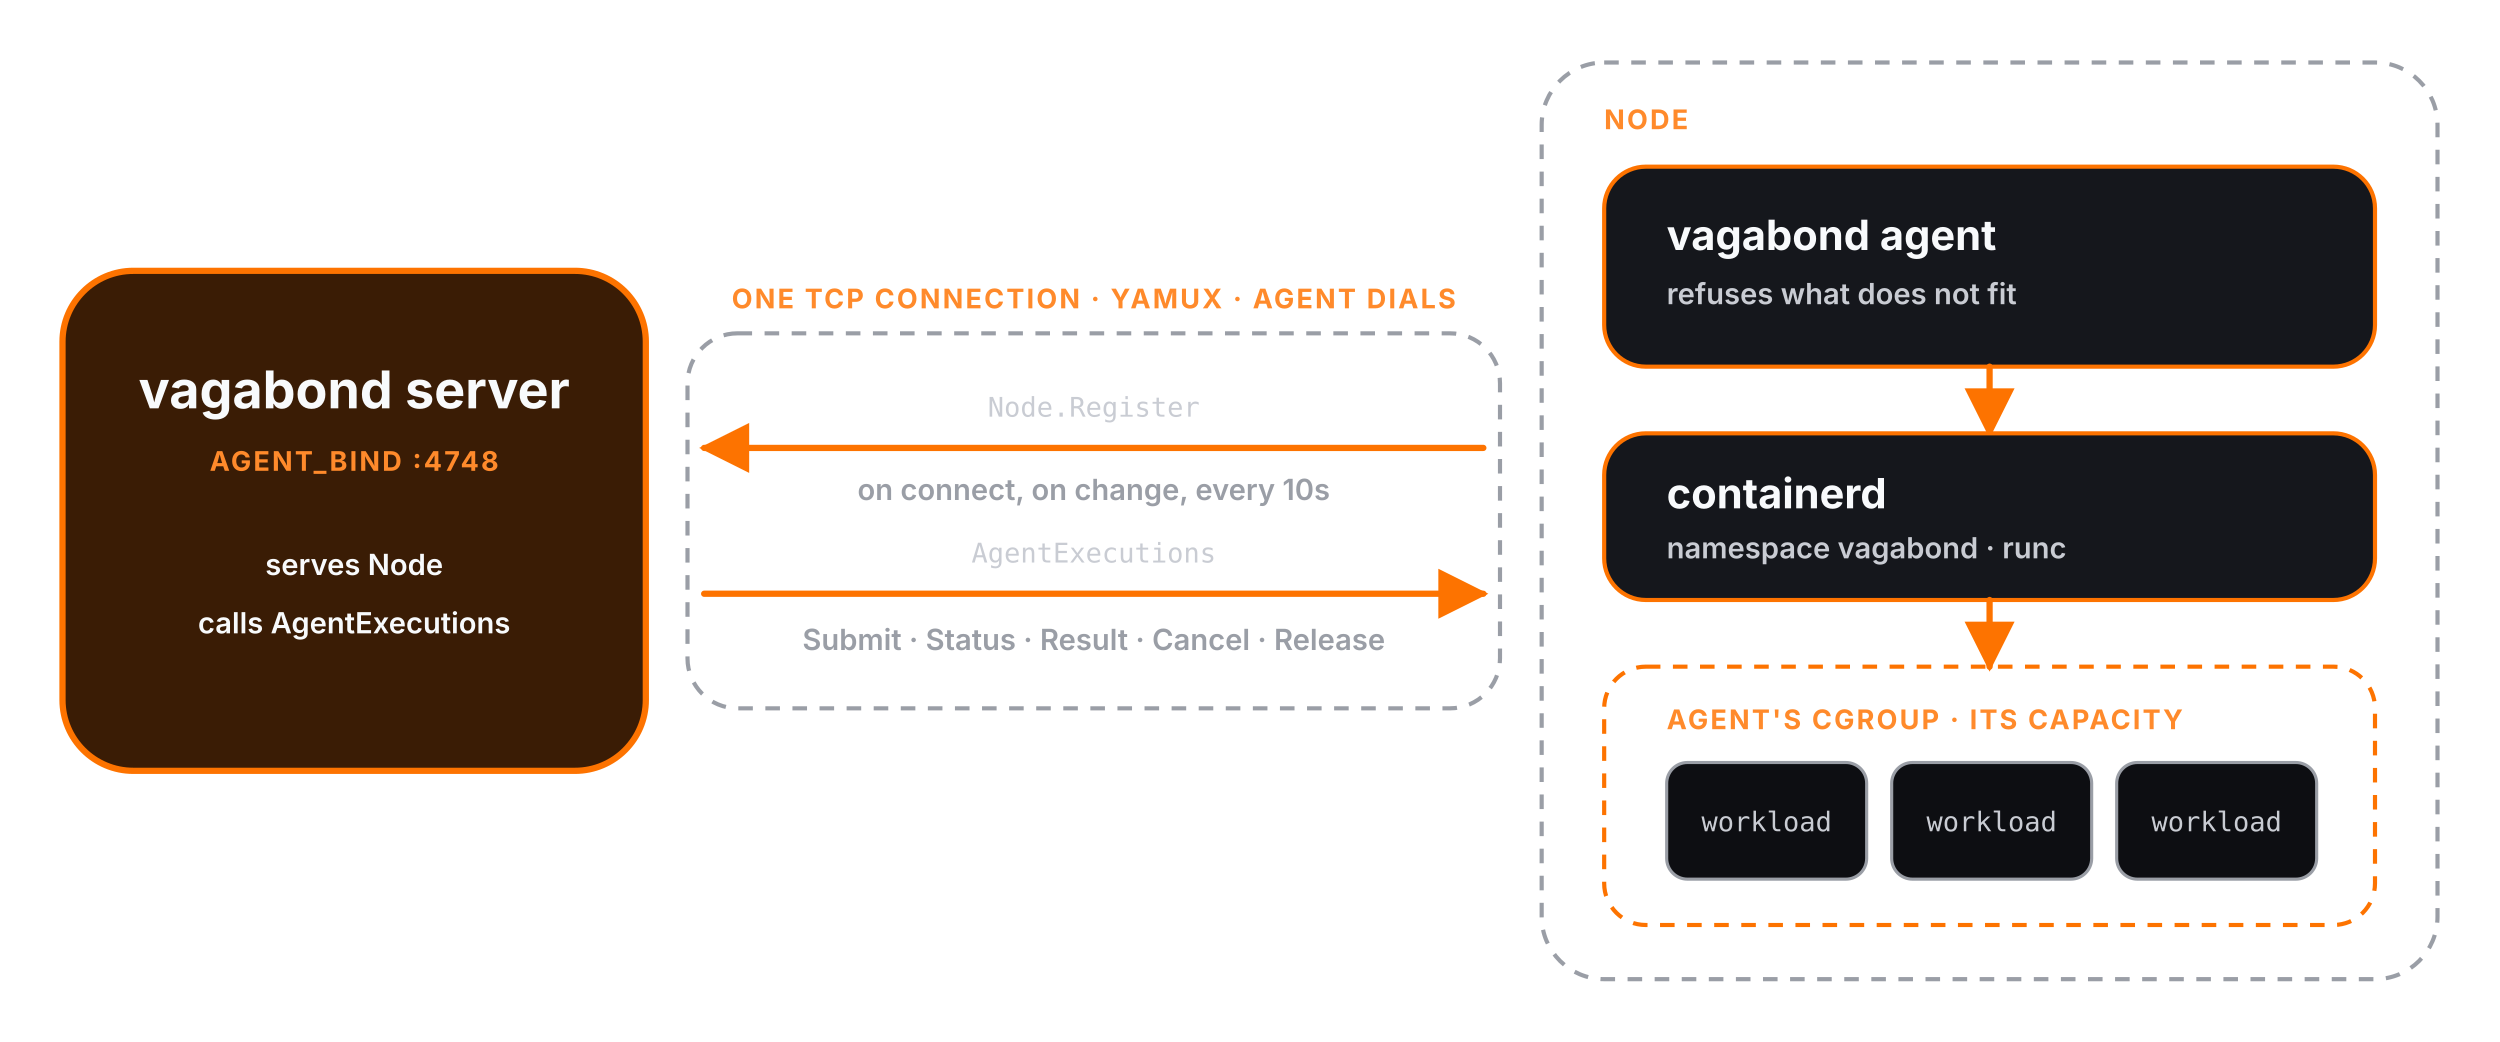
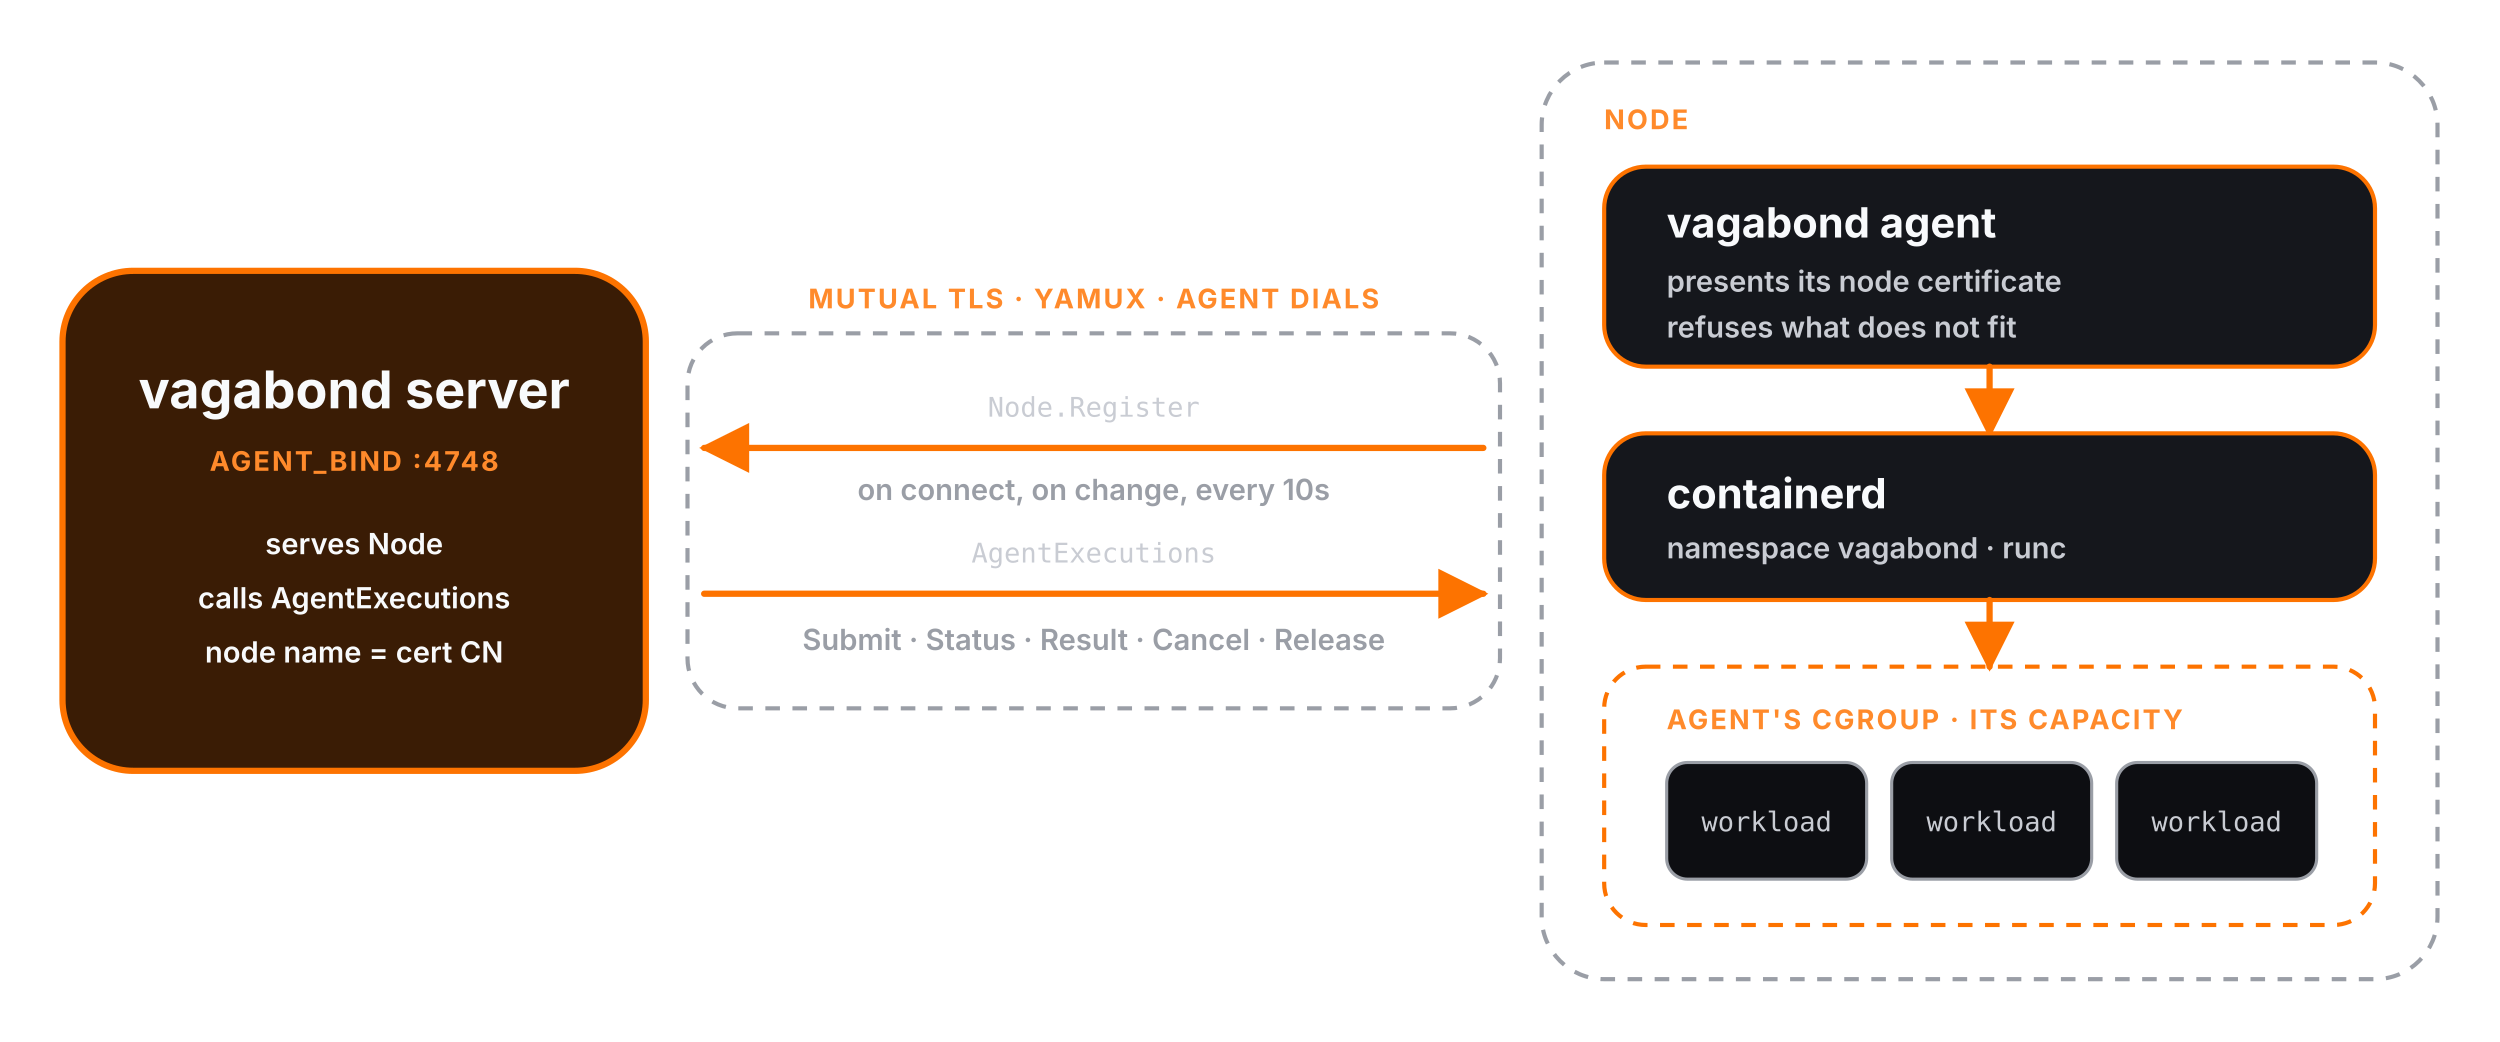
<svg xmlns="http://www.w3.org/2000/svg" viewBox="0 0 1200 500" role="img" aria-labelledby="title desc">
  <defs>
    <style>
      .t{font-family:Inter,ui-sans-serif,system-ui,-apple-system,"Segoe UI",sans-serif}.label{font-size:20px;font-weight:700;fill:#f8fafc}.small{font-size:14px;font-weight:600;fill:#c9ccd3}.mono{font-family:ui-monospace,"SF Mono",Menlo,Consolas,monospace;font-size:13px;fill:#c9ccd3}.micro{font-size:13px;font-weight:700;fill:#ff8a2b;letter-spacing:.08em}.line{fill:none;stroke:#fd7300;stroke-width:3;stroke-linecap:round;stroke-linejoin:round}.card{fill:#15171c;stroke:#fd7300;stroke-width:2}.core{fill:#3a1c05;stroke:#fd7300;stroke-width:3}.frame{fill:none;stroke:#9a9ea6;stroke-width:2;stroke-dasharray:7 6}.box{fill:#0d0e12;stroke:#9a9ea6;stroke-width:1.5}
    </style>
    <marker id="arrow" viewBox="0 0 10 10" refX="9" refY="5" markerWidth="8" markerHeight="8" orient="auto">
      <path d="M0 0l10 5-10 5z" fill="#fd7300" />
    </marker>
  </defs>
  <g class="t">
    <rect x="30" y="130" width="280" height="240" rx="34" class="core" />
    <text x="170" y="196" text-anchor="middle" class="label" style="font-size:25px">vagabond server</text>
    <text x="170" y="226" text-anchor="middle" class="micro">AGENT_BIND :4748</text>
    <g class="small" text-anchor="middle" style="fill:#f8fafc">
-       <text x="170" y="276">serves Node</text>
-       <text x="170" y="304">calls AgentExecutions</text>
+       <text x="170" y="266">serves Node</text>
+       <text x="170" y="292">calls AgentExecutions</text>
+       <text x="170" y="318">node name = cert CN</text>
    </g>
    <rect x="330" y="160" width="390" height="180" rx="24" class="frame" />
-     <text x="525" y="148" text-anchor="middle" class="micro">ONE TCP CONNECTION · YAMUX · AGENT DIALS</text>
+     <text x="525" y="148" text-anchor="middle" class="micro">MUTUAL TLS · YAMUX · AGENT DIALS</text>
    <path class="line" marker-end="url(#arrow)" d="M712 215H338" />
    <text x="525" y="200" text-anchor="middle" class="mono">Node.Register</text>
    <text x="525" y="240" text-anchor="middle" class="small" style="fill:#9a9ea6">on connect, on change, every 10s</text>
    <path class="line" marker-end="url(#arrow)" d="M338 285H712" />
    <text x="525" y="270" text-anchor="middle" class="mono">AgentExecutions</text>
    <text x="525" y="312" text-anchor="middle" class="small" style="fill:#9a9ea6">Submit · Status · Result · Cancel · Release</text>
    <rect x="740" y="30" width="430" height="440" rx="30" class="frame" />
    <text x="770" y="62" class="micro">NODE</text>
    <rect x="770" y="80" width="370" height="96" rx="20" class="card" />
-     <text x="800" y="120" class="label">vagabond agent</text>
-     <text x="800" y="146" class="small">refuses what does not fit</text>
+     <text x="800" y="114" class="label">vagabond agent</text>
+     <text x="800" y="140" class="small">presents its node certificate</text>
+     <text x="800" y="162" class="small">refuses what does not fit</text>
    <path class="line" marker-end="url(#arrow)" d="M955 176V208" />
    <rect x="770" y="208" width="370" height="80" rx="20" class="card" />
    <text x="800" y="244" class="label">containerd</text>
    <text x="800" y="268" class="small">namespace vagabond · runc</text>
    <path class="line" marker-end="url(#arrow)" d="M955 288V320" />
    <rect x="770" y="320" width="370" height="124" rx="20" class="frame" style="stroke:#fd7300" />
    <text x="800" y="350" class="micro">AGENT'S CGROUP · ITS CAPACITY</text>
    <rect x="800" y="366" width="96" height="56" rx="10" class="box" />
    <rect x="908" y="366" width="96" height="56" rx="10" class="box" />
    <rect x="1016" y="366" width="96" height="56" rx="10" class="box" />
    <g class="mono" text-anchor="middle">
      <text x="848" y="399">workload</text>
      <text x="956" y="399">workload</text>
      <text x="1064" y="399">workload</text>
    </g>
  </g>
</svg>
